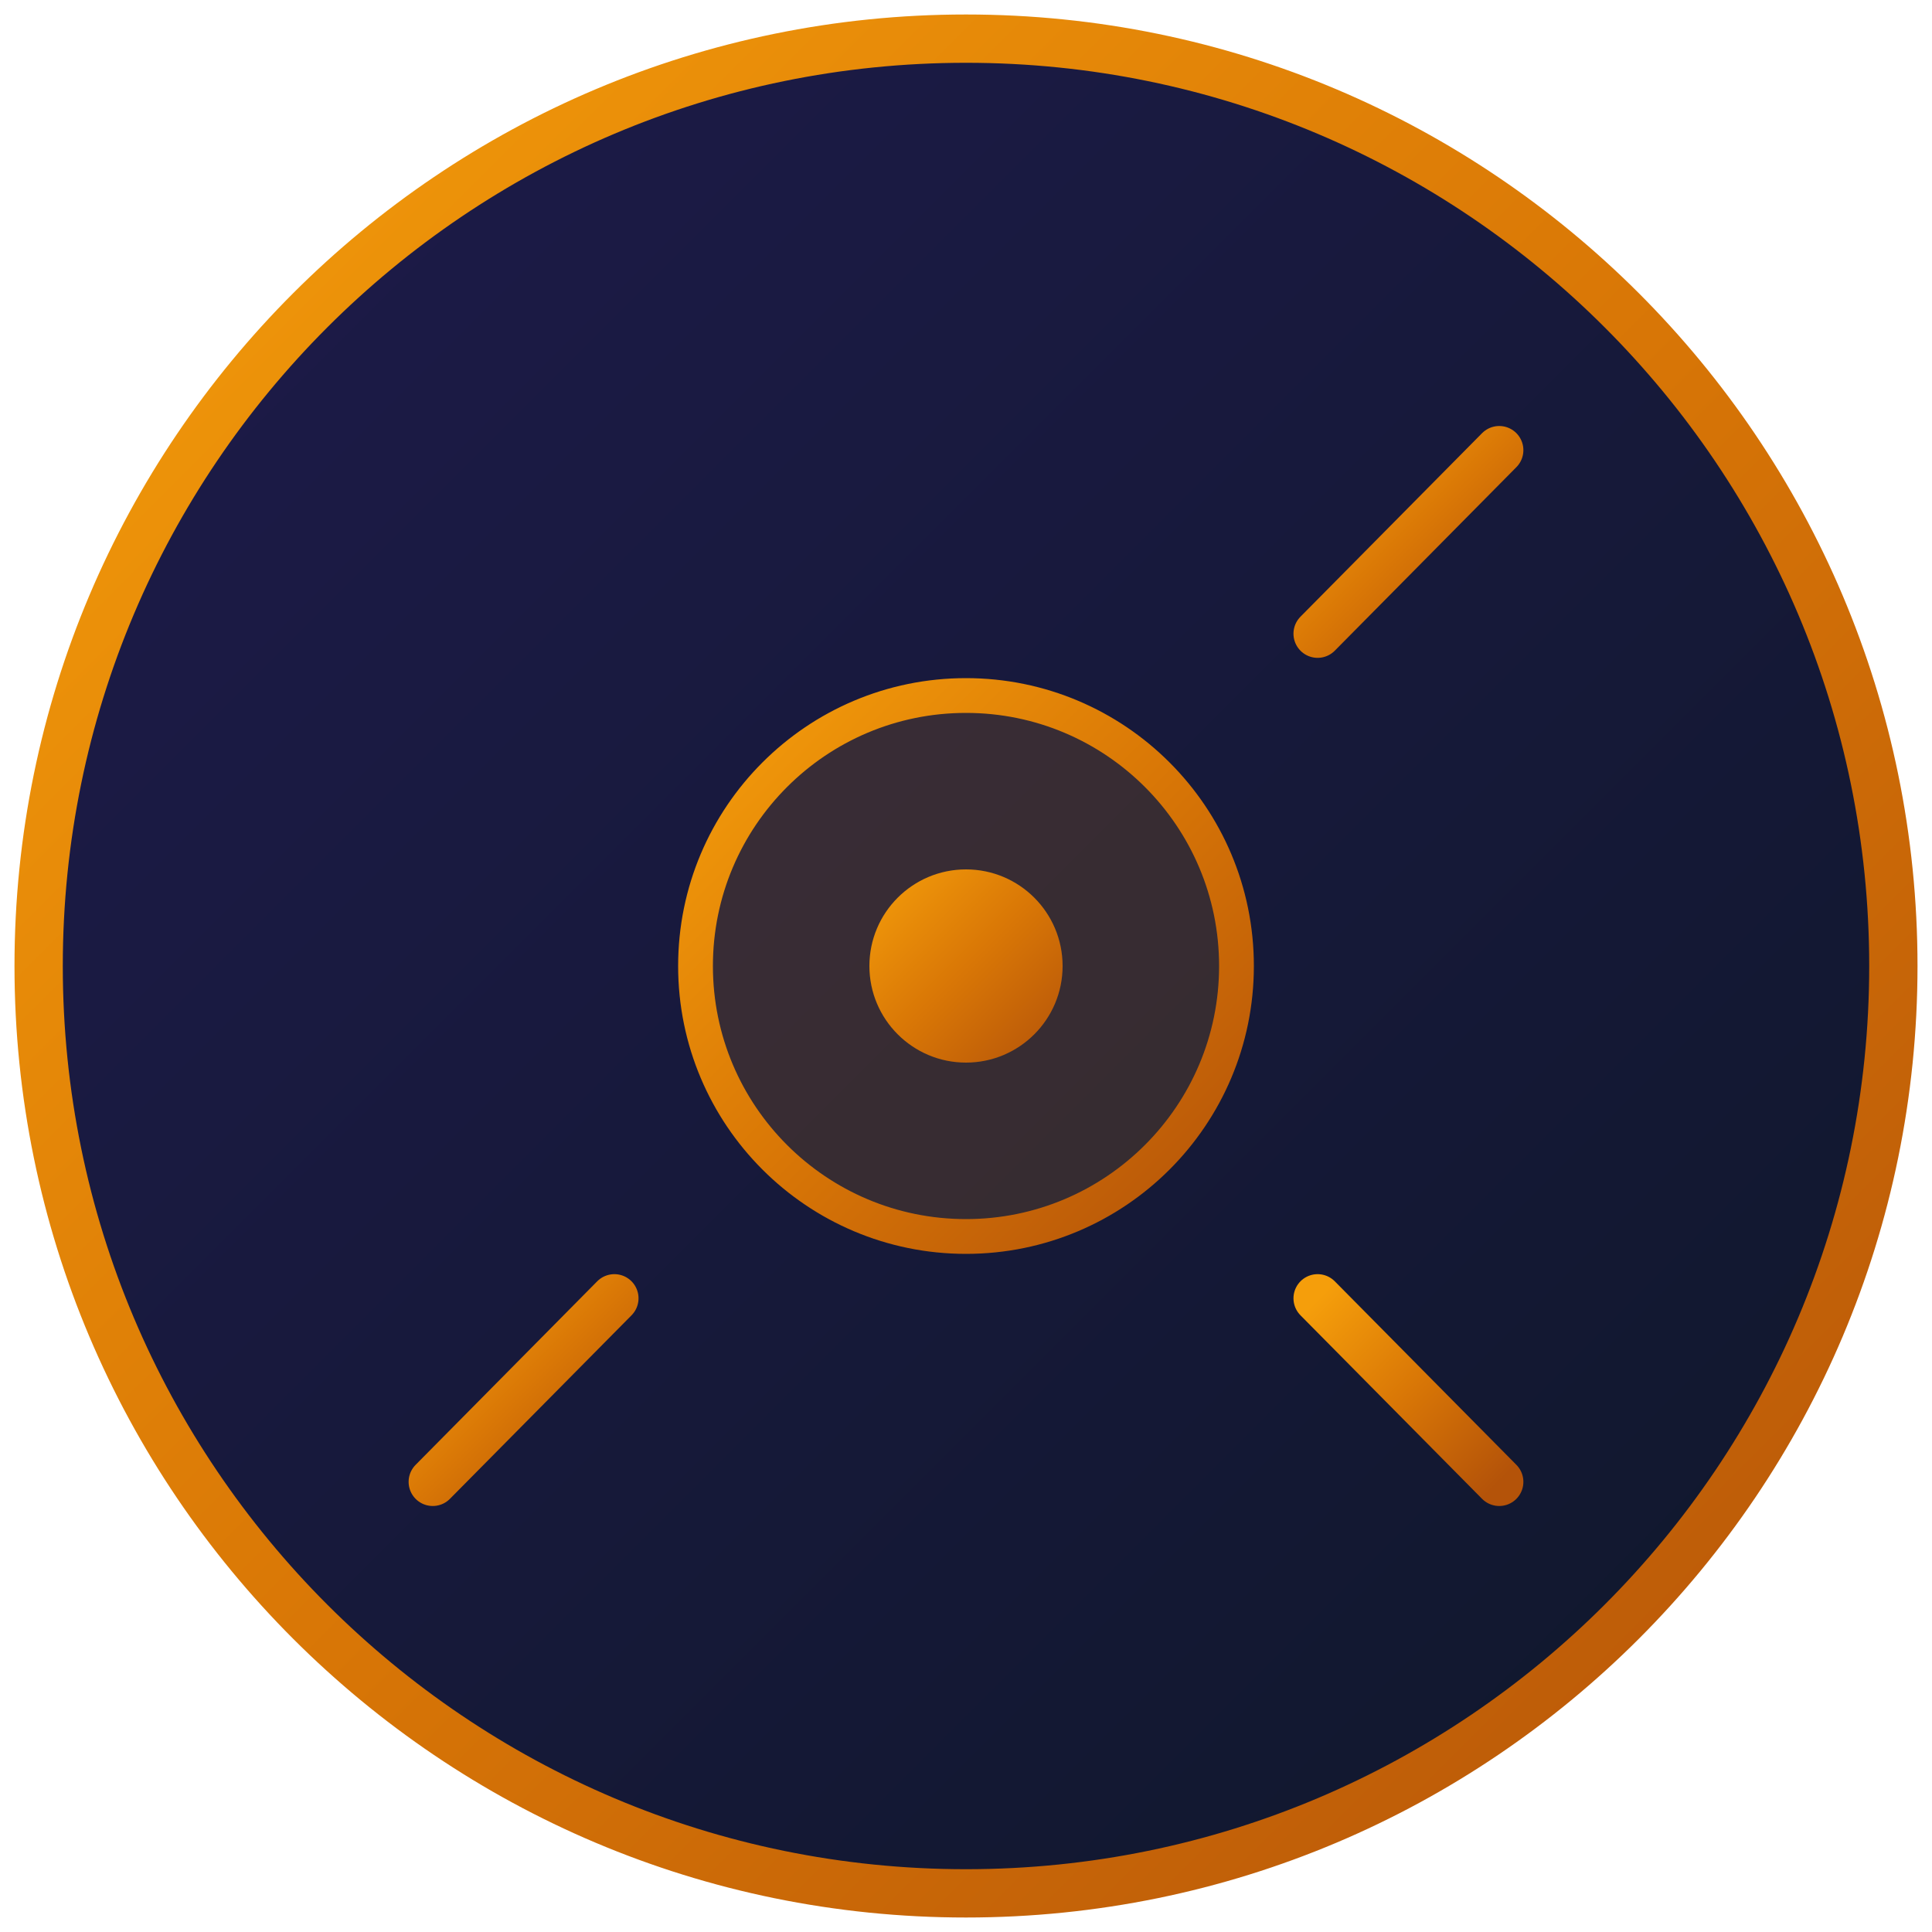
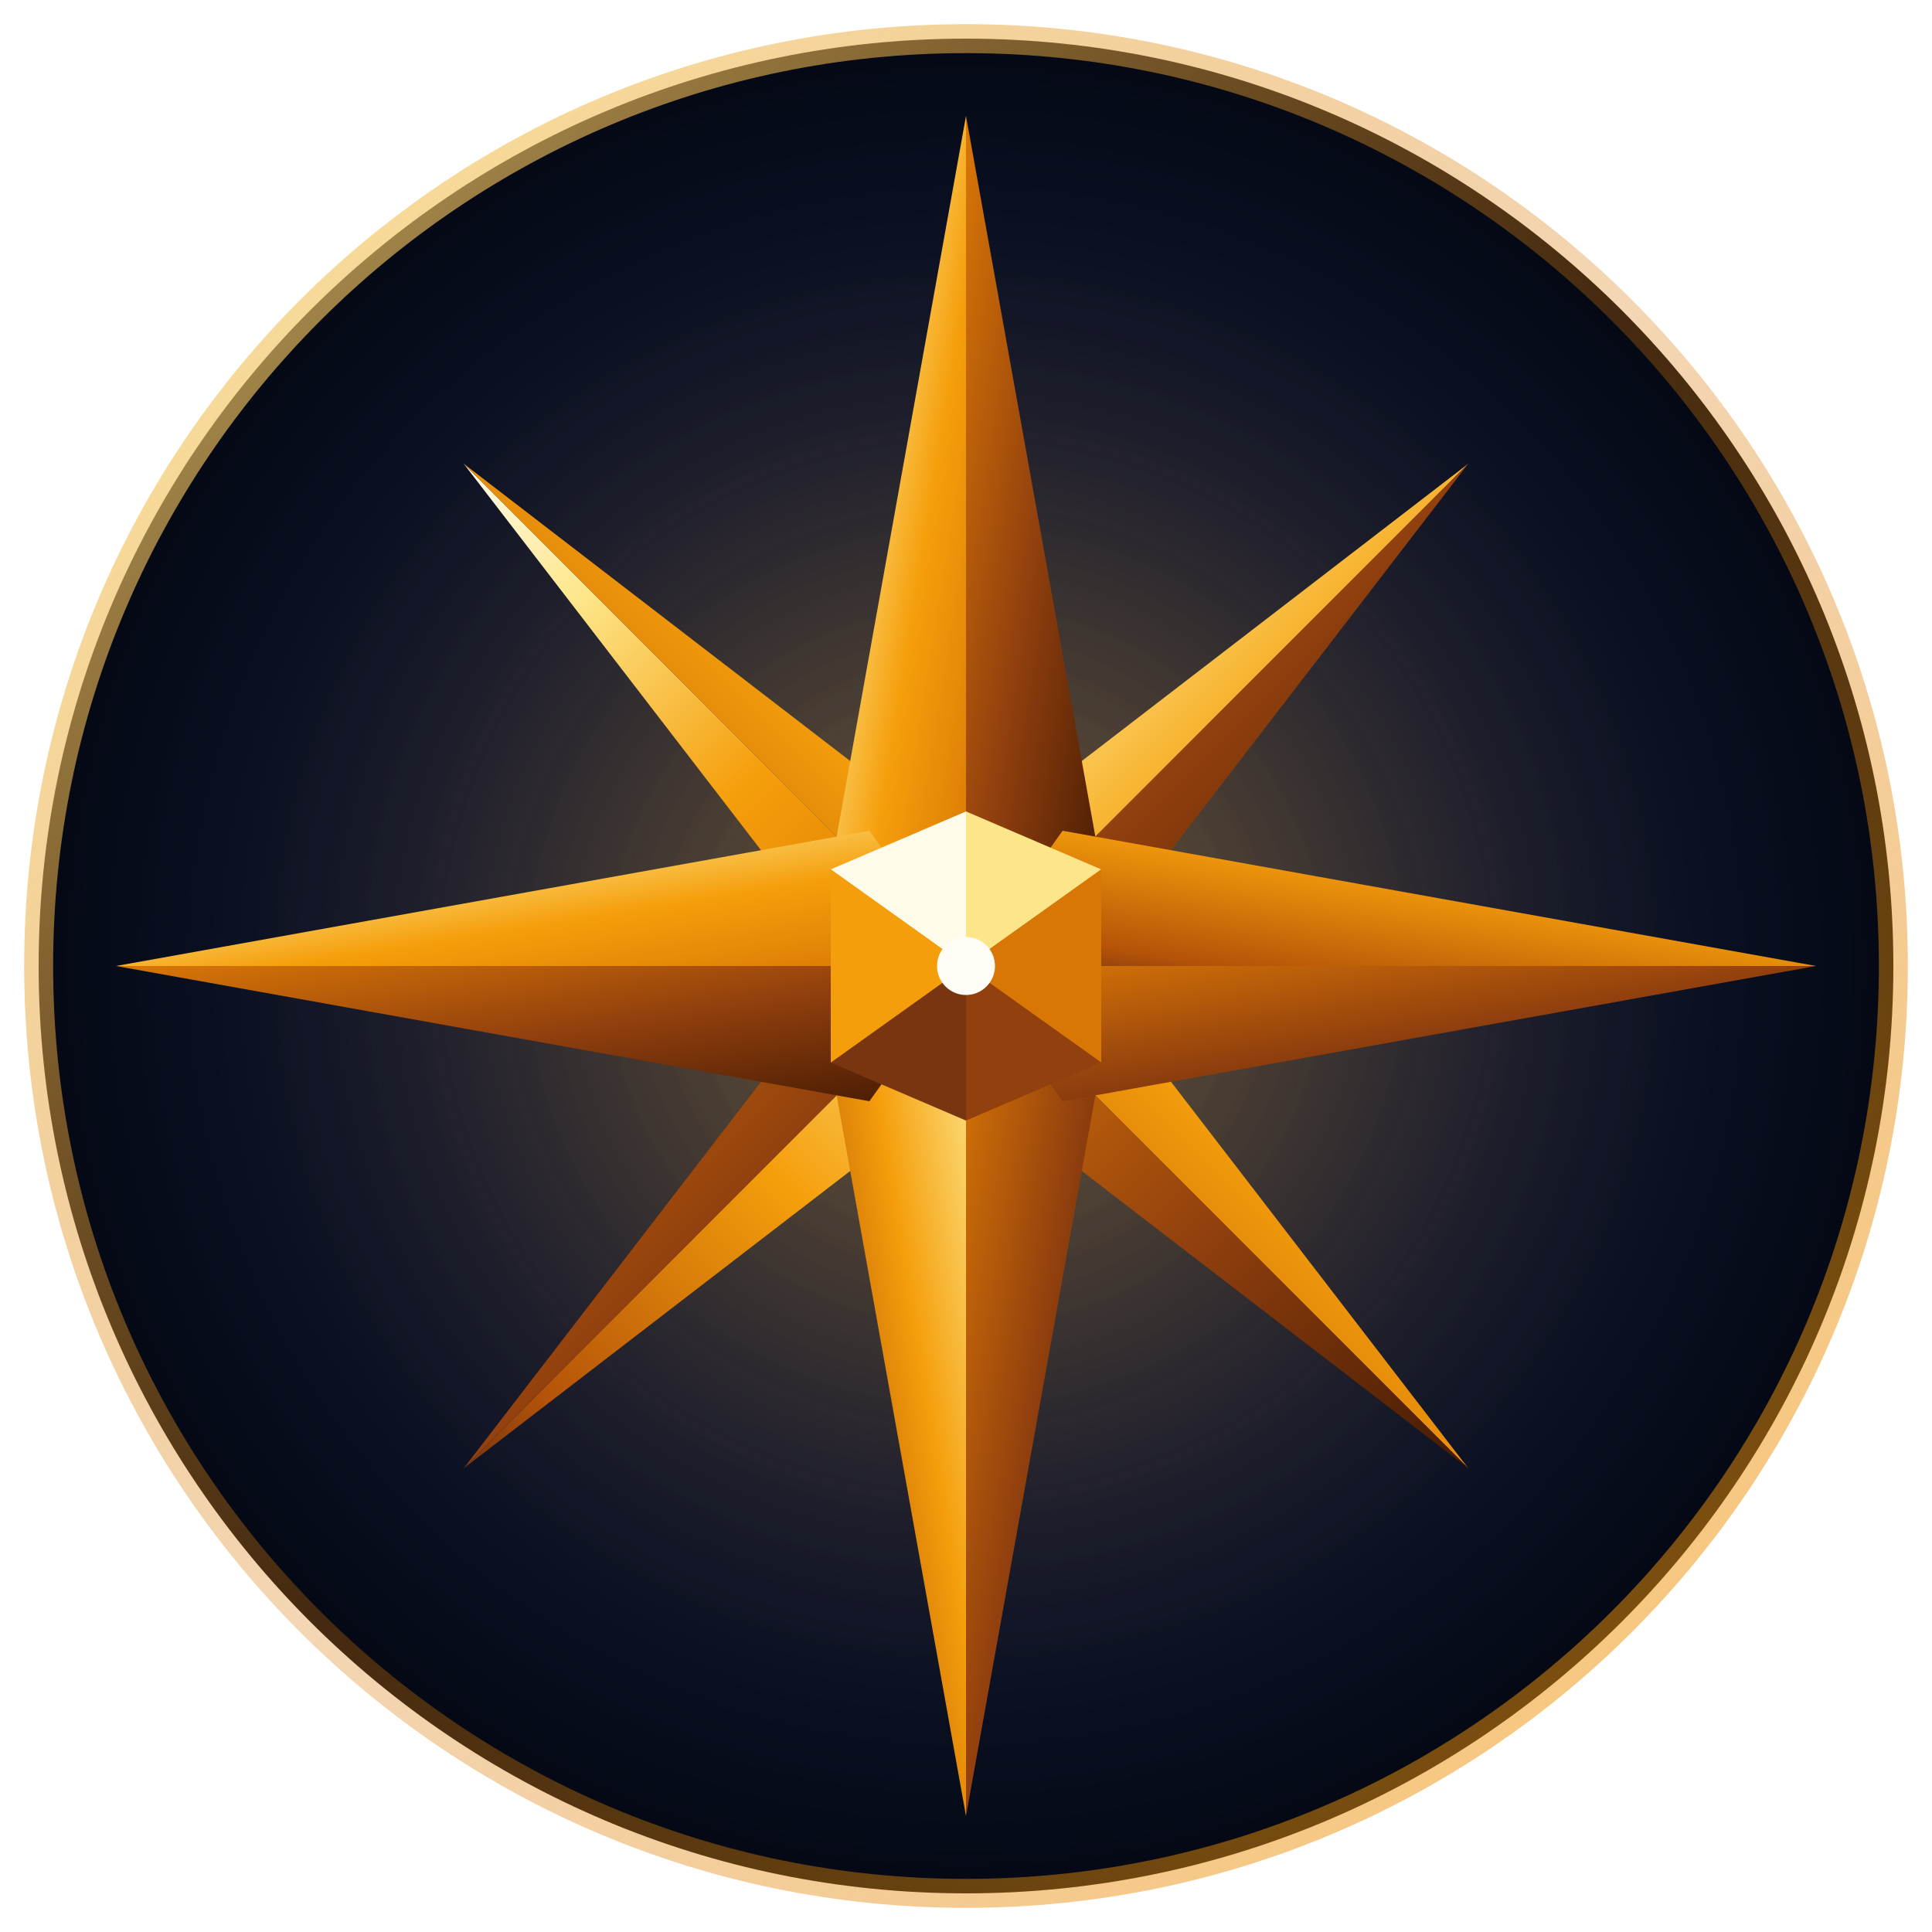
<svg xmlns="http://www.w3.org/2000/svg" viewBox="0 0 100 100" fill="none">
  <defs>
-     <linearGradient id="goldGrad" x1="0%" y1="0%" x2="100%" y2="100%">
-       <stop offset="0%" stop-color="#F59E0B" />
-       <stop offset="50%" stop-color="#D97706" />
-       <stop offset="100%" stop-color="#B45309" />
+     <radialGradient id="bgGlow" cx="50%" cy="50%" r="50%">
+       <stop offset="0%" stop-color="#1e293b" stop-opacity="0.9" />
+       <stop offset="60%" stop-color="#0b1329" stop-opacity="0.98" />
+       <stop offset="100%" stop-color="#040814" stop-opacity="1" />
+     </radialGradient>
+     <radialGradient id="goldAura" cx="50%" cy="50%" r="45%">
+       <stop offset="0%" stop-color="#F59E0B" stop-opacity="0.35" />
+       <stop offset="60%" stop-color="#D97706" stop-opacity="0.12" />
+       <stop offset="100%" stop-color="#B45309" stop-opacity="0" />
+     </radialGradient>
+     <linearGradient id="facetLight" x1="0%" y1="0%" x2="100%" y2="100%">
+       <stop offset="0%" stop-color="#FFFBEB" />
+       <stop offset="25%" stop-color="#FDE68A" />
+       <stop offset="60%" stop-color="#F59E0B" />
+       <stop offset="100%" stop-color="#D97706" />
    </linearGradient>
-     <linearGradient id="cosmicGrad" x1="0%" y1="0%" x2="100%" y2="100%">
-       <stop offset="0%" stop-color="#1E1B4B" />
-       <stop offset="100%" stop-color="#0F172A" />
+     <linearGradient id="facetMid" x1="100%" y1="0%" x2="0%" y2="100%">
+       <stop offset="0%" stop-color="#FDE68A" />
+       <stop offset="40%" stop-color="#F59E0B" />
+       <stop offset="85%" stop-color="#B45309" />
+       <stop offset="100%" stop-color="#78350F" />
+     </linearGradient>
+     <linearGradient id="facetShadow" x1="0%" y1="0%" x2="100%" y2="100%">
+       <stop offset="0%" stop-color="#D97706" />
+       <stop offset="50%" stop-color="#92400E" />
+       <stop offset="100%" stop-color="#451A03" />
+     </linearGradient>
+     <linearGradient id="goldRim" x1="0%" y1="0%" x2="100%" y2="100%">
+       <stop offset="0%" stop-color="#FDE68A" stop-opacity="0.8" />
+       <stop offset="50%" stop-color="#D97706" stop-opacity="0.3" />
+       <stop offset="100%" stop-color="#F59E0B" stop-opacity="0.6" />
    </linearGradient>
  </defs>
-   <circle cx="50" cy="50" r="48" fill="url(#cosmicGrad)" stroke="url(#goldGrad)" stroke-width="2.5" />
-   <g stroke="url(#goldGrad)" stroke-width="2.5" stroke-linecap="round">
-     <line x1="50" y1="12" x2="50" y2="24" />
-     <line x1="77.6" y1="23.3" x2="68.2" y2="32.8" />
-     <line x1="88" y1="50" x2="76" y2="50" />
-     <line x1="77.6" y1="76.7" x2="68.2" y2="67.2" />
-     <line x1="50" y1="88" x2="50" y2="76" />
-     <line x1="22.4" y1="76.7" x2="31.8" y2="67.2" />
-     <line x1="12" y1="50" x2="24" y2="50" />
+   <circle cx="50" cy="50" r="48" fill="url(#bgGlow)" stroke="url(#goldRim)" stroke-width="1.5" />
+   <circle cx="50" cy="50" r="42" fill="url(#goldAura)" />
+   <g id="microRays">
+     <polygon points="50,50 54,42 50,32 46,42" fill="url(#facetLight)" opacity="0.6" />
+     <polygon points="50,50 58,46 68,50 58,54" fill="url(#facetLight)" opacity="0.6" />
+     <polygon points="50,50 54,58 50,68 46,58" fill="url(#facetShadow)" opacity="0.6" />
+     <polygon points="50,50 42,46 32,50 42,54" fill="url(#facetMid)" opacity="0.6" />
  </g>
-   <circle cx="50" cy="50" r="14" fill="#F59E0B" fill-opacity="0.15" stroke="url(#goldGrad)" stroke-width="1.8" />
-   <circle cx="50" cy="50" r="5" fill="url(#goldGrad)" />
+   <g id="diagonalRays">
+     <polygon points="50,50 50,44 76,24" fill="url(#facetLight)" />
+     <polygon points="50,50 56,50 76,24" fill="url(#facetShadow)" />
+     <polygon points="50,50 44,50 24,24" fill="url(#facetLight)" />
+     <polygon points="50,50 50,44 24,24" fill="url(#facetMid)" />
+     <polygon points="50,50 56,50 76,76" fill="url(#facetMid)" />
+     <polygon points="50,50 50,56 76,76" fill="url(#facetShadow)" />
+     <polygon points="50,50 50,56 24,76" fill="url(#facetMid)" />
+     <polygon points="50,50 44,50 24,76" fill="url(#facetShadow)" />
+   </g>
+   <g id="cardinalRays">
+     <polygon points="50,50 43,45 50,6" fill="url(#facetLight)" />
+     <polygon points="50,50 57,45 50,6" fill="url(#facetShadow)" />
+     <polygon points="50,50 43,55 50,94" fill="url(#facetMid)" />
+     <polygon points="50,50 57,55 50,94" fill="url(#facetShadow)" />
+     <polygon points="50,50 45,43 6,50" fill="url(#facetLight)" />
+     <polygon points="50,50 45,57 6,50" fill="url(#facetShadow)" />
+     <polygon points="50,50 55,43 94,50" fill="url(#facetMid)" />
+     <polygon points="50,50 55,57 94,50" fill="url(#facetShadow)" />
+   </g>
+   <g id="centerHub">
+     <polygon points="50,50 43,45 50,42" fill="#FFFBEB" />
+     <polygon points="50,50 50,42 57,45" fill="#FDE68A" />
+     <polygon points="50,50 57,45 57,55" fill="#D97706" />
+     <polygon points="50,50 57,55 50,58" fill="#92400E" />
+     <polygon points="50,50 50,58 43,55" fill="#78350F" />
+     <polygon points="50,50 43,55 43,45" fill="#F59E0B" />
+     <circle cx="50" cy="50" r="1.5" fill="#FFFDF5" />
+   </g>
</svg>
